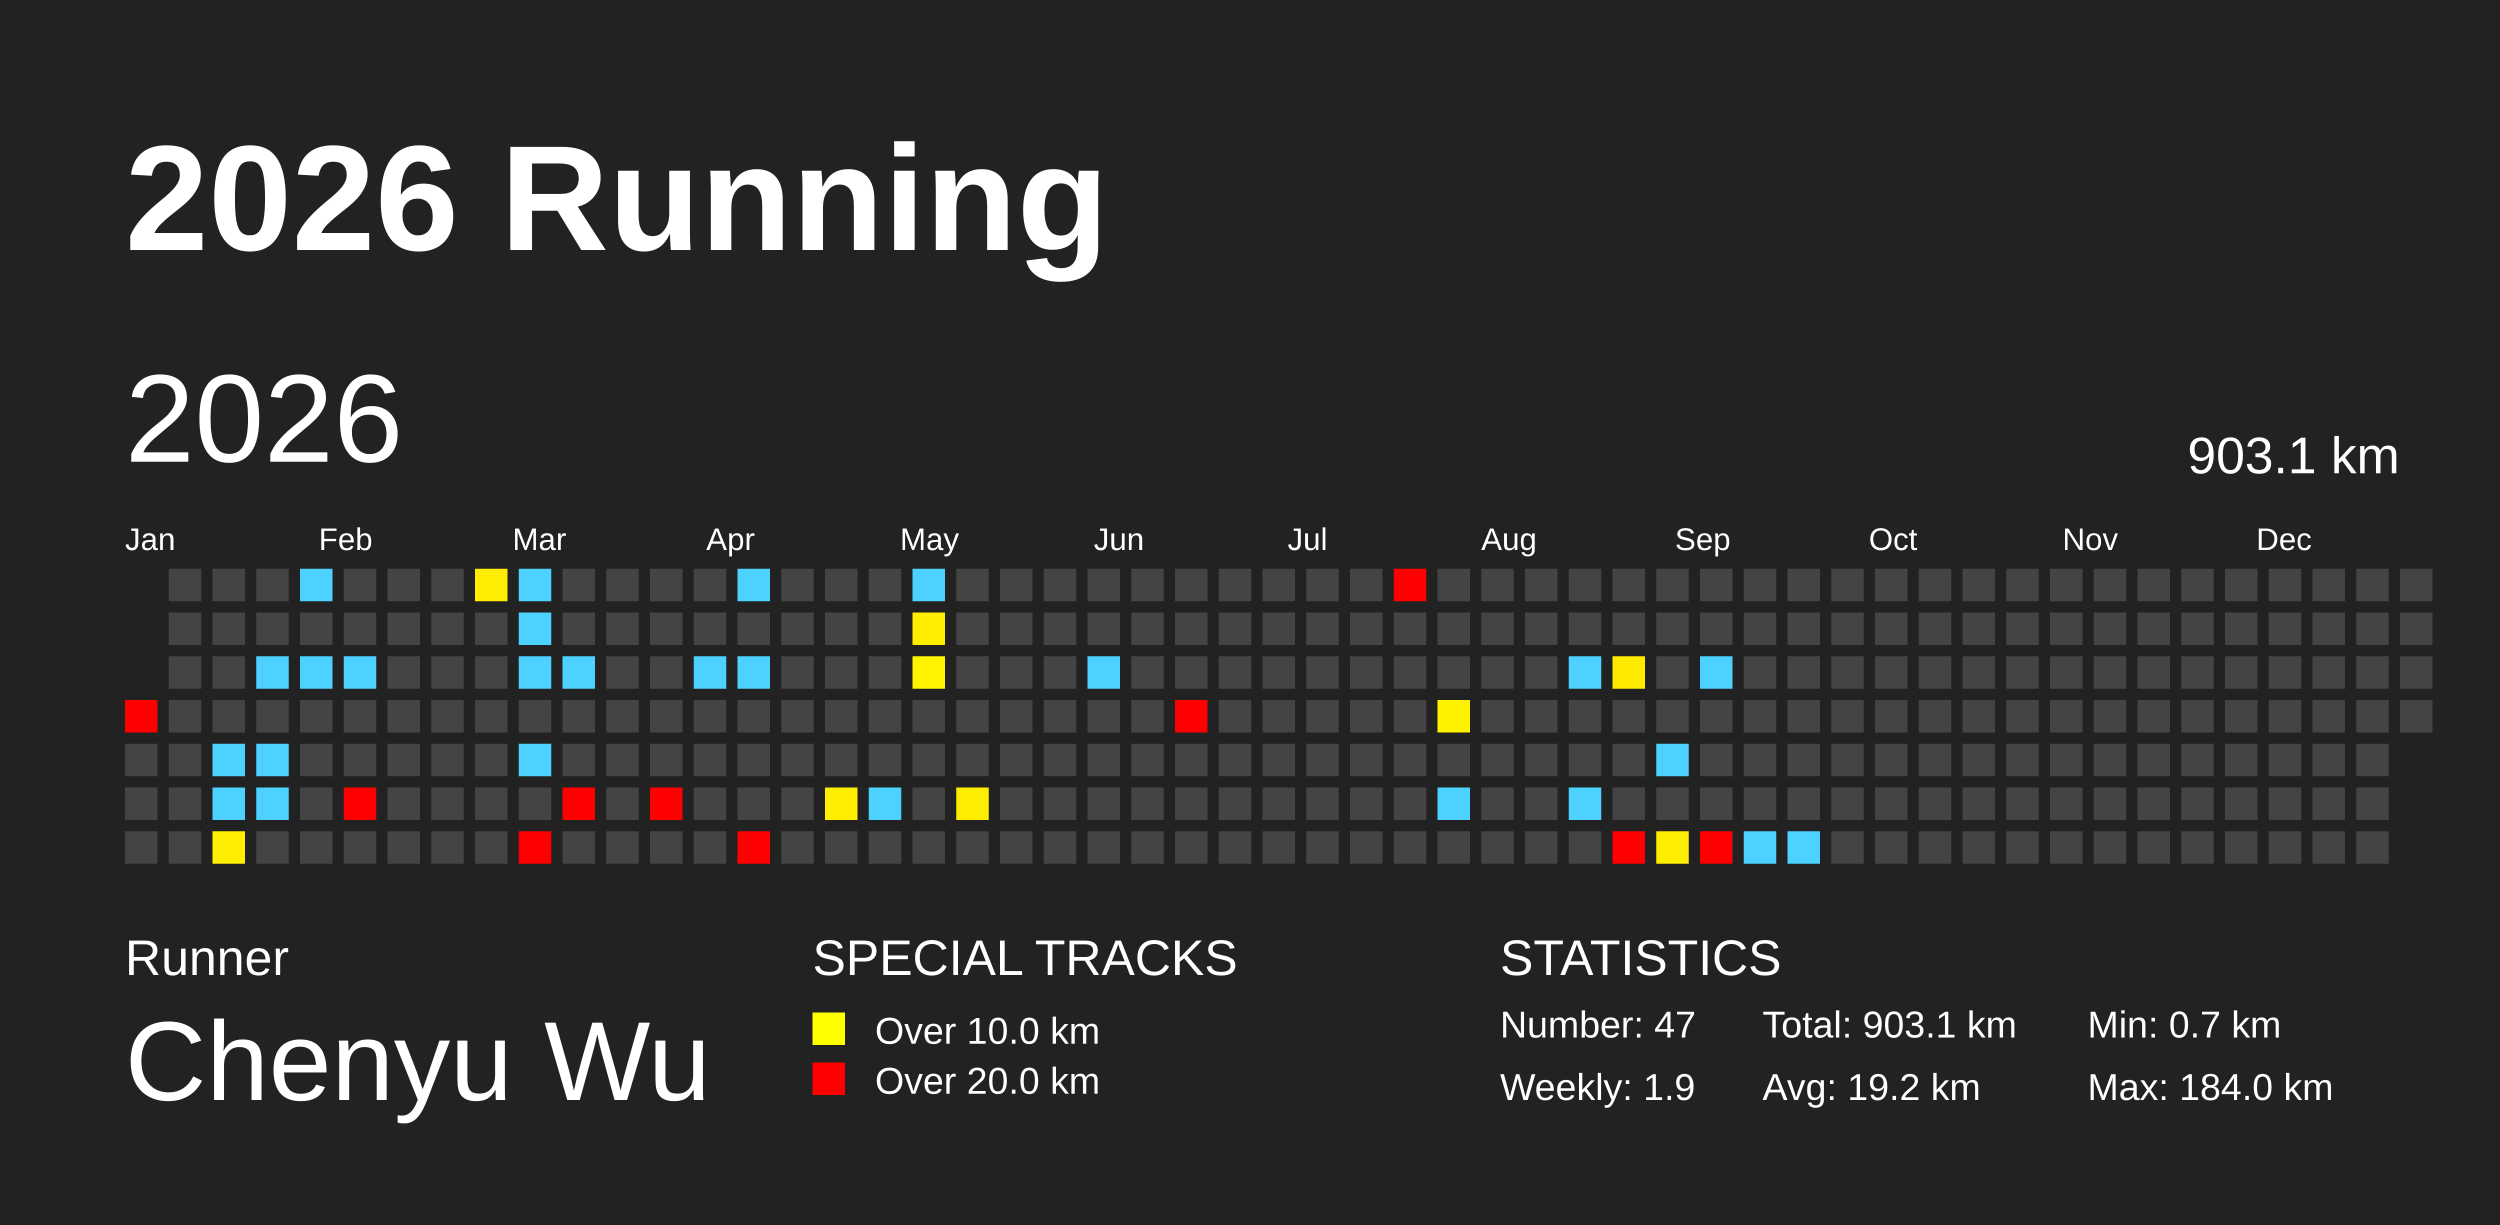
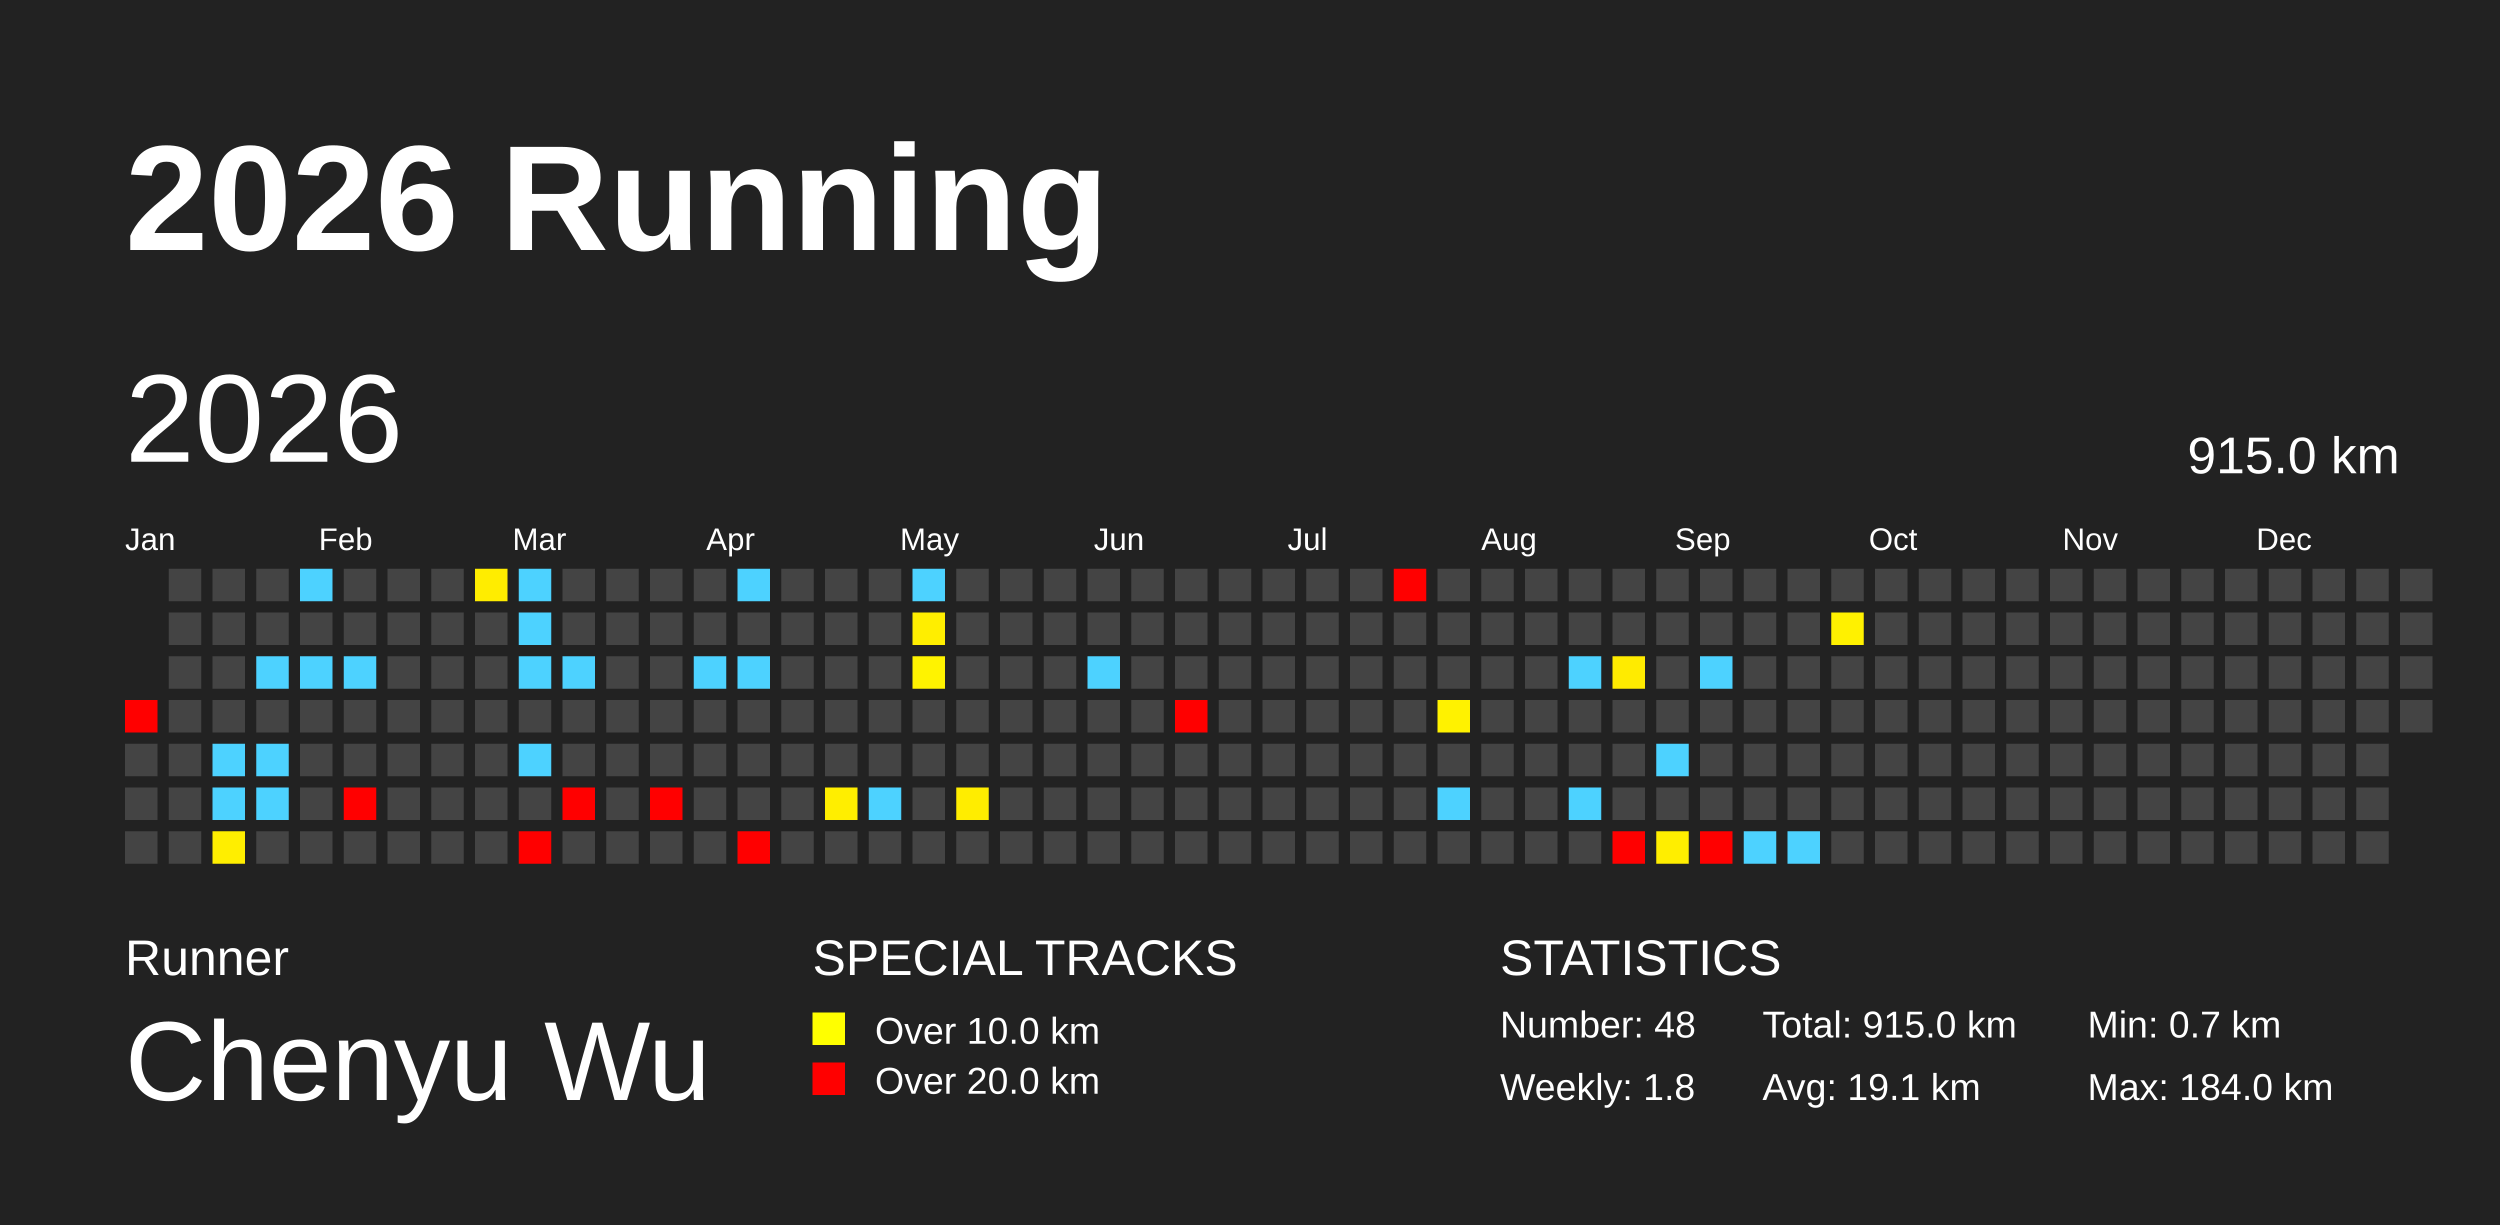
<svg xmlns="http://www.w3.org/2000/svg" baseProfile="full" height="98mm" version="1.1" viewBox="0,0,200,98" width="200mm">
  <defs />
  <rect fill="#222222" height="98" width="200" x="0" y="0" />
  <text fill="#FFFFFF" style="font-size:12px; font-family:Arial; font-weight:bold;" x="10" y="20">2026 Running</text>
  <text fill="#FFFFFF" style="font-size:4px; font-family:Arial" x="10" y="78">Runner</text>
  <text fill="#FFFFFF" style="font-size:9px; font-family:Arial" x="10" y="88">Chenyu Wu</text>
  <text fill="#FFFFFF" style="font-size:4px; font-family:Arial" x="65" y="78">SPECIAL TRACKS</text>
  <rect fill="yellow" height="2.6" width="2.6" x="65" y="81" />
  <text fill="#FFFFFF" style="font-size:3px; font-family:Arial" x="70" y="83.5">Over 10.0 km</text>
  <rect fill="red" height="2.6" width="2.6" x="65" y="85" />
  <text fill="#FFFFFF" style="font-size:3px; font-family:Arial" x="70" y="87.5">Over 20.0 km</text>
  <text fill="#FFFFFF" style="font-size:4px; font-family:Arial" x="120" y="78">STATISTICS</text>
-   <text fill="#FFFFFF" style="font-size:3px; font-family:Arial" x="120" y="83">Number: 47</text>
-   <text fill="#FFFFFF" style="font-size:3px; font-family:Arial" x="120" y="88">Weekly: 1.9</text>
-   <text fill="#FFFFFF" style="font-size:3px; font-family:Arial" x="141" y="83">Total: 903.1 km</text>
-   <text fill="#FFFFFF" style="font-size:3px; font-family:Arial" x="141" y="88">Avg: 19.2 km</text>
+   <text fill="#FFFFFF" style="font-size:3px; font-family:Arial" x="120" y="83">Number: 48</text>
+   <text fill="#FFFFFF" style="font-size:3px; font-family:Arial" x="120" y="88">Weekly: 1.8</text>
+   <text fill="#FFFFFF" style="font-size:3px; font-family:Arial" x="141" y="83">Total: 915.0 km</text>
+   <text fill="#FFFFFF" style="font-size:3px; font-family:Arial" x="141" y="88">Avg: 19.1 km</text>
  <text fill="#FFFFFF" style="font-size:3px; font-family:Arial" x="167" y="83">Min: 0.7 km</text>
  <text fill="#FFFFFF" style="font-size:3px; font-family:Arial" x="167" y="88">Max: 184.0 km</text>
  <text dominant-baseline="hanging" fill="#FFFFFF" style="font-size:10.0px; font-family:Arial;" x="10" y="30">2026</text>
-   <text dominant-baseline="hanging" fill="#FFFFFF" style="font-size:4.125px; font-family:Arial;" x="175" y="35">903.1 km</text>
+   <text dominant-baseline="hanging" fill="#FFFFFF" style="font-size:4.125px; font-family:Arial;" x="175" y="35">915.0 km</text>
  <text fill="#FFFFFF" style="font-size:2.5px; font-family:Arial" x="10.0" y="44">Jan</text>
  <text fill="#FFFFFF" style="font-size:2.5px; font-family:Arial" x="25.5" y="44">Feb</text>
  <text fill="#FFFFFF" style="font-size:2.5px; font-family:Arial" x="41.0" y="44">Mar</text>
  <text fill="#FFFFFF" style="font-size:2.5px; font-family:Arial" x="56.5" y="44">Apr</text>
  <text fill="#FFFFFF" style="font-size:2.5px; font-family:Arial" x="72.0" y="44">May</text>
  <text fill="#FFFFFF" style="font-size:2.5px; font-family:Arial" x="87.5" y="44">Jun</text>
  <text fill="#FFFFFF" style="font-size:2.5px; font-family:Arial" x="103.0" y="44">Jul</text>
  <text fill="#FFFFFF" style="font-size:2.5px; font-family:Arial" x="118.5" y="44">Aug</text>
  <text fill="#FFFFFF" style="font-size:2.5px; font-family:Arial" x="134.0" y="44">Sep</text>
  <text fill="#FFFFFF" style="font-size:2.5px; font-family:Arial" x="149.5" y="44">Oct</text>
  <text fill="#FFFFFF" style="font-size:2.5px; font-family:Arial" x="165.0" y="44">Nov</text>
  <text fill="#FFFFFF" style="font-size:2.5px; font-family:Arial" x="180.5" y="44">Dec</text>
  <rect fill="red" height="2.6" width="2.6" x="10.0" y="56.0" />
  <rect fill="#444444" height="2.6" width="2.6" x="10.0" y="59.5" />
  <rect fill="#444444" height="2.6" width="2.6" x="10.0" y="63.0" />
  <rect fill="#444444" height="2.6" width="2.6" x="10.0" y="66.5" />
  <rect fill="#444444" height="2.6" width="2.6" x="13.5" y="45.5" />
  <rect fill="#444444" height="2.6" width="2.6" x="13.5" y="49.0" />
  <rect fill="#444444" height="2.6" width="2.6" x="13.5" y="52.5" />
  <rect fill="#444444" height="2.6" width="2.6" x="13.5" y="56.0" />
  <rect fill="#444444" height="2.6" width="2.6" x="13.5" y="59.5" />
  <rect fill="#444444" height="2.6" width="2.6" x="13.5" y="63.0" />
  <rect fill="#444444" height="2.6" width="2.6" x="13.5" y="66.5" />
  <rect fill="#444444" height="2.6" width="2.6" x="17.0" y="45.5" />
  <rect fill="#444444" height="2.6" width="2.6" x="17.0" y="49.0" />
  <rect fill="#444444" height="2.6" width="2.6" x="17.0" y="52.5" />
  <rect fill="#444444" height="2.6" width="2.6" x="17.0" y="56.0" />
  <rect fill="#4dd2ff" height="2.6" width="2.6" x="17.0" y="59.5" />
  <rect fill="#4dd2ff" height="2.6" width="2.6" x="17.0" y="63.0" />
  <rect fill="#ffee00" height="2.6" width="2.6" x="17.0" y="66.5" />
  <rect fill="#444444" height="2.6" width="2.6" x="20.5" y="45.5" />
  <rect fill="#444444" height="2.6" width="2.6" x="20.5" y="49.0" />
  <rect fill="#4dd2ff" height="2.6" width="2.6" x="20.5" y="52.5" />
  <rect fill="#444444" height="2.6" width="2.6" x="20.5" y="56.0" />
  <rect fill="#4dd2ff" height="2.6" width="2.6" x="20.5" y="59.5" />
  <rect fill="#4dd2ff" height="2.6" width="2.6" x="20.5" y="63.0" />
  <rect fill="#444444" height="2.6" width="2.6" x="20.5" y="66.5" />
  <rect fill="#4dd2ff" height="2.6" width="2.6" x="24.0" y="45.5" />
  <rect fill="#444444" height="2.6" width="2.6" x="24.0" y="49.0" />
  <rect fill="#4dd2ff" height="2.6" width="2.6" x="24.0" y="52.5" />
  <rect fill="#444444" height="2.6" width="2.6" x="24.0" y="56.0" />
  <rect fill="#444444" height="2.6" width="2.6" x="24.0" y="59.5" />
  <rect fill="#444444" height="2.6" width="2.6" x="24.0" y="63.0" />
  <rect fill="#444444" height="2.6" width="2.6" x="24.0" y="66.5" />
  <rect fill="#444444" height="2.6" width="2.6" x="27.5" y="45.5" />
  <rect fill="#444444" height="2.6" width="2.6" x="27.5" y="49.0" />
  <rect fill="#4dd2ff" height="2.6" width="2.6" x="27.5" y="52.5" />
  <rect fill="#444444" height="2.6" width="2.6" x="27.5" y="56.0" />
  <rect fill="#444444" height="2.6" width="2.6" x="27.5" y="59.5" />
  <rect fill="red" height="2.6" width="2.6" x="27.5" y="63.0" />
  <rect fill="#444444" height="2.6" width="2.6" x="27.5" y="66.5" />
  <rect fill="#444444" height="2.6" width="2.6" x="31.0" y="45.5" />
  <rect fill="#444444" height="2.6" width="2.6" x="31.0" y="49.0" />
  <rect fill="#444444" height="2.6" width="2.6" x="31.0" y="52.5" />
  <rect fill="#444444" height="2.6" width="2.6" x="31.0" y="56.0" />
  <rect fill="#444444" height="2.6" width="2.6" x="31.0" y="59.5" />
  <rect fill="#444444" height="2.6" width="2.6" x="31.0" y="63.0" />
  <rect fill="#444444" height="2.6" width="2.6" x="31.0" y="66.5" />
  <rect fill="#444444" height="2.6" width="2.6" x="34.5" y="45.5" />
  <rect fill="#444444" height="2.6" width="2.6" x="34.5" y="49.0" />
  <rect fill="#444444" height="2.6" width="2.6" x="34.5" y="52.5" />
  <rect fill="#444444" height="2.6" width="2.6" x="34.5" y="56.0" />
  <rect fill="#444444" height="2.6" width="2.6" x="34.5" y="59.5" />
  <rect fill="#444444" height="2.6" width="2.6" x="34.5" y="63.0" />
  <rect fill="#444444" height="2.6" width="2.6" x="34.5" y="66.5" />
  <rect fill="#ffed00" height="2.6" width="2.6" x="38.0" y="45.5" />
  <rect fill="#444444" height="2.6" width="2.6" x="38.0" y="49.0" />
  <rect fill="#444444" height="2.6" width="2.6" x="38.0" y="52.5" />
  <rect fill="#444444" height="2.6" width="2.6" x="38.0" y="56.0" />
  <rect fill="#444444" height="2.6" width="2.6" x="38.0" y="59.5" />
  <rect fill="#444444" height="2.6" width="2.6" x="38.0" y="63.0" />
  <rect fill="#444444" height="2.6" width="2.6" x="38.0" y="66.5" />
  <rect fill="#4dd2ff" height="2.6" width="2.6" x="41.5" y="45.5" />
  <rect fill="#4dd2ff" height="2.6" width="2.6" x="41.5" y="49.0" />
  <rect fill="#4dd2ff" height="2.6" width="2.6" x="41.5" y="52.5" />
  <rect fill="#444444" height="2.6" width="2.6" x="41.5" y="56.0" />
  <rect fill="#4dd2ff" height="2.6" width="2.6" x="41.5" y="59.5" />
  <rect fill="#444444" height="2.6" width="2.6" x="41.5" y="63.0" />
  <rect fill="red" height="2.6" width="2.6" x="41.5" y="66.5" />
  <rect fill="#444444" height="2.6" width="2.6" x="45.0" y="45.5" />
  <rect fill="#444444" height="2.6" width="2.6" x="45.0" y="49.0" />
  <rect fill="#4dd2ff" height="2.6" width="2.6" x="45.0" y="52.5" />
  <rect fill="#444444" height="2.6" width="2.6" x="45.0" y="56.0" />
  <rect fill="#444444" height="2.6" width="2.6" x="45.0" y="59.5" />
  <rect fill="red" height="2.6" width="2.6" x="45.0" y="63.0" />
  <rect fill="#444444" height="2.6" width="2.6" x="45.0" y="66.5" />
  <rect fill="#444444" height="2.6" width="2.6" x="48.5" y="45.5" />
  <rect fill="#444444" height="2.6" width="2.6" x="48.5" y="49.0" />
  <rect fill="#444444" height="2.6" width="2.6" x="48.5" y="52.5" />
  <rect fill="#444444" height="2.6" width="2.6" x="48.5" y="56.0" />
  <rect fill="#444444" height="2.6" width="2.6" x="48.5" y="59.5" />
  <rect fill="#444444" height="2.6" width="2.6" x="48.5" y="63.0" />
  <rect fill="#444444" height="2.6" width="2.6" x="48.5" y="66.5" />
  <rect fill="#444444" height="2.6" width="2.6" x="52.0" y="45.5" />
  <rect fill="#444444" height="2.6" width="2.6" x="52.0" y="49.0" />
  <rect fill="#444444" height="2.6" width="2.6" x="52.0" y="52.5" />
  <rect fill="#444444" height="2.6" width="2.6" x="52.0" y="56.0" />
  <rect fill="#444444" height="2.6" width="2.6" x="52.0" y="59.5" />
  <rect fill="red" height="2.6" width="2.6" x="52.0" y="63.0" />
  <rect fill="#444444" height="2.6" width="2.6" x="52.0" y="66.5" />
  <rect fill="#444444" height="2.6" width="2.6" x="55.5" y="45.5" />
  <rect fill="#444444" height="2.6" width="2.6" x="55.5" y="49.0" />
  <rect fill="#4dd2ff" height="2.6" width="2.6" x="55.5" y="52.5" />
  <rect fill="#444444" height="2.6" width="2.6" x="55.5" y="56.0" />
  <rect fill="#444444" height="2.6" width="2.6" x="55.5" y="59.5" />
  <rect fill="#444444" height="2.6" width="2.6" x="55.5" y="63.0" />
  <rect fill="#444444" height="2.6" width="2.6" x="55.5" y="66.5" />
  <rect fill="#4dd2ff" height="2.6" width="2.6" x="59.0" y="45.5" />
  <rect fill="#444444" height="2.6" width="2.6" x="59.0" y="49.0" />
  <rect fill="#4dd2ff" height="2.6" width="2.6" x="59.0" y="52.5" />
  <rect fill="#444444" height="2.6" width="2.6" x="59.0" y="56.0" />
  <rect fill="#444444" height="2.6" width="2.6" x="59.0" y="59.5" />
  <rect fill="#444444" height="2.6" width="2.6" x="59.0" y="63.0" />
  <rect fill="red" height="2.6" width="2.6" x="59.0" y="66.5" />
  <rect fill="#444444" height="2.6" width="2.6" x="62.5" y="45.5" />
  <rect fill="#444444" height="2.6" width="2.6" x="62.5" y="49.0" />
  <rect fill="#444444" height="2.6" width="2.6" x="62.5" y="52.5" />
  <rect fill="#444444" height="2.6" width="2.6" x="62.5" y="56.0" />
  <rect fill="#444444" height="2.6" width="2.6" x="62.5" y="59.5" />
  <rect fill="#444444" height="2.6" width="2.6" x="62.5" y="63.0" />
  <rect fill="#444444" height="2.6" width="2.6" x="62.5" y="66.5" />
  <rect fill="#444444" height="2.6" width="2.6" x="66.0" y="45.5" />
  <rect fill="#444444" height="2.6" width="2.6" x="66.0" y="49.0" />
  <rect fill="#444444" height="2.6" width="2.6" x="66.0" y="52.5" />
  <rect fill="#444444" height="2.6" width="2.6" x="66.0" y="56.0" />
  <rect fill="#444444" height="2.6" width="2.6" x="66.0" y="59.5" />
  <rect fill="#ffee00" height="2.6" width="2.6" x="66.0" y="63.0" />
  <rect fill="#444444" height="2.6" width="2.6" x="66.0" y="66.5" />
  <rect fill="#444444" height="2.6" width="2.6" x="69.5" y="45.5" />
  <rect fill="#444444" height="2.6" width="2.6" x="69.5" y="49.0" />
  <rect fill="#444444" height="2.6" width="2.6" x="69.5" y="52.5" />
  <rect fill="#444444" height="2.6" width="2.6" x="69.5" y="56.0" />
  <rect fill="#444444" height="2.6" width="2.6" x="69.5" y="59.5" />
  <rect fill="#4dd2ff" height="2.6" width="2.6" x="69.5" y="63.0" />
  <rect fill="#444444" height="2.6" width="2.6" x="69.5" y="66.5" />
  <rect fill="#4dd2ff" height="2.6" width="2.6" x="73.0" y="45.5" />
  <rect fill="#ffee00" height="2.6" width="2.6" x="73.0" y="49.0" />
  <rect fill="#fff300" height="2.6" width="2.6" x="73.0" y="52.5" />
  <rect fill="#444444" height="2.6" width="2.6" x="73.0" y="56.0" />
  <rect fill="#444444" height="2.6" width="2.6" x="73.0" y="59.5" />
  <rect fill="#444444" height="2.6" width="2.6" x="73.0" y="63.0" />
  <rect fill="#444444" height="2.6" width="2.6" x="73.0" y="66.5" />
  <rect fill="#444444" height="2.6" width="2.6" x="76.5" y="45.5" />
  <rect fill="#444444" height="2.6" width="2.6" x="76.5" y="49.0" />
  <rect fill="#444444" height="2.6" width="2.6" x="76.5" y="52.5" />
  <rect fill="#444444" height="2.6" width="2.6" x="76.5" y="56.0" />
  <rect fill="#444444" height="2.6" width="2.6" x="76.5" y="59.5" />
  <rect fill="#ffed00" height="2.6" width="2.6" x="76.5" y="63.0" />
  <rect fill="#444444" height="2.6" width="2.6" x="76.5" y="66.5" />
  <rect fill="#444444" height="2.6" width="2.6" x="80.0" y="45.5" />
  <rect fill="#444444" height="2.6" width="2.6" x="80.0" y="49.0" />
  <rect fill="#444444" height="2.6" width="2.6" x="80.0" y="52.5" />
  <rect fill="#444444" height="2.6" width="2.6" x="80.0" y="56.0" />
  <rect fill="#444444" height="2.6" width="2.6" x="80.0" y="59.5" />
  <rect fill="#444444" height="2.6" width="2.6" x="80.0" y="63.0" />
  <rect fill="#444444" height="2.6" width="2.6" x="80.0" y="66.5" />
  <rect fill="#444444" height="2.6" width="2.6" x="83.5" y="45.5" />
  <rect fill="#444444" height="2.6" width="2.6" x="83.5" y="49.0" />
  <rect fill="#444444" height="2.6" width="2.6" x="83.5" y="52.5" />
  <rect fill="#444444" height="2.6" width="2.6" x="83.5" y="56.0" />
  <rect fill="#444444" height="2.6" width="2.6" x="83.5" y="59.5" />
  <rect fill="#444444" height="2.6" width="2.6" x="83.5" y="63.0" />
  <rect fill="#444444" height="2.6" width="2.6" x="83.5" y="66.5" />
  <rect fill="#444444" height="2.6" width="2.6" x="87.0" y="45.5" />
  <rect fill="#444444" height="2.6" width="2.6" x="87.0" y="49.0" />
  <rect fill="#4dd2ff" height="2.6" width="2.6" x="87.0" y="52.5" />
  <rect fill="#444444" height="2.6" width="2.6" x="87.0" y="56.0" />
  <rect fill="#444444" height="2.6" width="2.6" x="87.0" y="59.5" />
  <rect fill="#444444" height="2.6" width="2.6" x="87.0" y="63.0" />
  <rect fill="#444444" height="2.6" width="2.6" x="87.0" y="66.5" />
  <rect fill="#444444" height="2.6" width="2.6" x="90.5" y="45.5" />
  <rect fill="#444444" height="2.6" width="2.6" x="90.5" y="49.0" />
  <rect fill="#444444" height="2.6" width="2.6" x="90.5" y="52.5" />
  <rect fill="#444444" height="2.6" width="2.6" x="90.5" y="56.0" />
  <rect fill="#444444" height="2.6" width="2.6" x="90.5" y="59.5" />
  <rect fill="#444444" height="2.6" width="2.6" x="90.5" y="63.0" />
  <rect fill="#444444" height="2.6" width="2.6" x="90.5" y="66.5" />
  <rect fill="#444444" height="2.6" width="2.6" x="94.0" y="45.5" />
  <rect fill="#444444" height="2.6" width="2.6" x="94.0" y="49.0" />
  <rect fill="#444444" height="2.6" width="2.6" x="94.0" y="52.5" />
  <rect fill="red" height="2.6" width="2.6" x="94.0" y="56.0" />
  <rect fill="#444444" height="2.6" width="2.6" x="94.0" y="59.5" />
  <rect fill="#444444" height="2.6" width="2.6" x="94.0" y="63.0" />
  <rect fill="#444444" height="2.6" width="2.6" x="94.0" y="66.5" />
  <rect fill="#444444" height="2.6" width="2.6" x="97.5" y="45.5" />
  <rect fill="#444444" height="2.6" width="2.6" x="97.5" y="49.0" />
  <rect fill="#444444" height="2.6" width="2.6" x="97.5" y="52.5" />
  <rect fill="#444444" height="2.6" width="2.6" x="97.5" y="56.0" />
  <rect fill="#444444" height="2.6" width="2.6" x="97.5" y="59.5" />
  <rect fill="#444444" height="2.6" width="2.6" x="97.5" y="63.0" />
  <rect fill="#444444" height="2.6" width="2.6" x="97.5" y="66.5" />
  <rect fill="#444444" height="2.6" width="2.6" x="101.0" y="45.5" />
  <rect fill="#444444" height="2.6" width="2.6" x="101.0" y="49.0" />
  <rect fill="#444444" height="2.6" width="2.6" x="101.0" y="52.5" />
  <rect fill="#444444" height="2.6" width="2.6" x="101.0" y="56.0" />
  <rect fill="#444444" height="2.6" width="2.6" x="101.0" y="59.5" />
  <rect fill="#444444" height="2.6" width="2.6" x="101.0" y="63.0" />
  <rect fill="#444444" height="2.6" width="2.6" x="101.0" y="66.5" />
  <rect fill="#444444" height="2.6" width="2.6" x="104.5" y="45.5" />
  <rect fill="#444444" height="2.6" width="2.6" x="104.5" y="49.0" />
  <rect fill="#444444" height="2.6" width="2.6" x="104.5" y="52.5" />
  <rect fill="#444444" height="2.6" width="2.6" x="104.5" y="56.0" />
  <rect fill="#444444" height="2.6" width="2.6" x="104.5" y="59.5" />
  <rect fill="#444444" height="2.6" width="2.6" x="104.5" y="63.0" />
  <rect fill="#444444" height="2.6" width="2.6" x="104.5" y="66.5" />
  <rect fill="#444444" height="2.6" width="2.6" x="108.0" y="45.5" />
  <rect fill="#444444" height="2.6" width="2.6" x="108.0" y="49.0" />
  <rect fill="#444444" height="2.6" width="2.6" x="108.0" y="52.5" />
  <rect fill="#444444" height="2.6" width="2.6" x="108.0" y="56.0" />
  <rect fill="#444444" height="2.6" width="2.6" x="108.0" y="59.5" />
  <rect fill="#444444" height="2.6" width="2.6" x="108.0" y="63.0" />
  <rect fill="#444444" height="2.6" width="2.6" x="108.0" y="66.5" />
  <rect fill="red" height="2.6" width="2.6" x="111.5" y="45.5" />
  <rect fill="#444444" height="2.6" width="2.6" x="111.5" y="49.0" />
  <rect fill="#444444" height="2.6" width="2.6" x="111.5" y="52.5" />
  <rect fill="#444444" height="2.6" width="2.6" x="111.5" y="56.0" />
  <rect fill="#444444" height="2.6" width="2.6" x="111.5" y="59.5" />
  <rect fill="#444444" height="2.6" width="2.6" x="111.5" y="63.0" />
  <rect fill="#444444" height="2.6" width="2.6" x="111.5" y="66.5" />
  <rect fill="#444444" height="2.6" width="2.6" x="115.0" y="45.5" />
  <rect fill="#444444" height="2.6" width="2.6" x="115.0" y="49.0" />
  <rect fill="#444444" height="2.6" width="2.6" x="115.0" y="52.5" />
  <rect fill="#fff200" height="2.6" width="2.6" x="115.0" y="56.0" />
  <rect fill="#444444" height="2.6" width="2.6" x="115.0" y="59.5" />
  <rect fill="#4dd2ff" height="2.6" width="2.6" x="115.0" y="63.0" />
  <rect fill="#444444" height="2.6" width="2.6" x="115.0" y="66.5" />
  <rect fill="#444444" height="2.6" width="2.6" x="118.5" y="45.5" />
  <rect fill="#444444" height="2.6" width="2.6" x="118.5" y="49.0" />
  <rect fill="#444444" height="2.6" width="2.6" x="118.5" y="52.5" />
  <rect fill="#444444" height="2.6" width="2.6" x="118.5" y="56.0" />
  <rect fill="#444444" height="2.6" width="2.6" x="118.5" y="59.5" />
  <rect fill="#444444" height="2.6" width="2.6" x="118.5" y="63.0" />
  <rect fill="#444444" height="2.6" width="2.6" x="118.5" y="66.5" />
  <rect fill="#444444" height="2.6" width="2.6" x="122.0" y="45.5" />
  <rect fill="#444444" height="2.6" width="2.6" x="122.0" y="49.0" />
  <rect fill="#444444" height="2.6" width="2.6" x="122.0" y="52.5" />
  <rect fill="#444444" height="2.6" width="2.6" x="122.0" y="56.0" />
  <rect fill="#444444" height="2.6" width="2.6" x="122.0" y="59.5" />
  <rect fill="#444444" height="2.6" width="2.6" x="122.0" y="63.0" />
  <rect fill="#444444" height="2.6" width="2.6" x="122.0" y="66.5" />
  <rect fill="#444444" height="2.6" width="2.6" x="125.5" y="45.5" />
  <rect fill="#444444" height="2.6" width="2.6" x="125.5" y="49.0" />
  <rect fill="#4dd2ff" height="2.6" width="2.6" x="125.5" y="52.5" />
  <rect fill="#444444" height="2.6" width="2.6" x="125.5" y="56.0" />
  <rect fill="#444444" height="2.6" width="2.6" x="125.5" y="59.5" />
  <rect fill="#4dd2ff" height="2.6" width="2.6" x="125.5" y="63.0" />
  <rect fill="#444444" height="2.6" width="2.6" x="125.5" y="66.5" />
  <rect fill="#444444" height="2.6" width="2.6" x="129.0" y="45.5" />
  <rect fill="#444444" height="2.6" width="2.6" x="129.0" y="49.0" />
  <rect fill="#ffeb00" height="2.6" width="2.6" x="129.0" y="52.5" />
  <rect fill="#444444" height="2.6" width="2.6" x="129.0" y="56.0" />
  <rect fill="#444444" height="2.6" width="2.6" x="129.0" y="59.5" />
  <rect fill="#444444" height="2.6" width="2.6" x="129.0" y="63.0" />
  <rect fill="red" height="2.6" width="2.6" x="129.0" y="66.5" />
  <rect fill="#444444" height="2.6" width="2.6" x="132.5" y="45.5" />
  <rect fill="#444444" height="2.6" width="2.6" x="132.5" y="49.0" />
  <rect fill="#444444" height="2.6" width="2.6" x="132.5" y="52.5" />
  <rect fill="#444444" height="2.6" width="2.6" x="132.5" y="56.0" />
  <rect fill="#4dd2ff" height="2.6" width="2.6" x="132.5" y="59.5" />
  <rect fill="#444444" height="2.6" width="2.6" x="132.5" y="63.0" />
  <rect fill="#ffee00" height="2.6" width="2.6" x="132.5" y="66.5" />
  <rect fill="#444444" height="2.6" width="2.6" x="136.0" y="45.5" />
  <rect fill="#444444" height="2.6" width="2.6" x="136.0" y="49.0" />
  <rect fill="#4dd2ff" height="2.6" width="2.6" x="136.0" y="52.5" />
  <rect fill="#444444" height="2.6" width="2.6" x="136.0" y="56.0" />
  <rect fill="#444444" height="2.6" width="2.6" x="136.0" y="59.5" />
  <rect fill="#444444" height="2.6" width="2.6" x="136.0" y="63.0" />
  <rect fill="red" height="2.6" width="2.6" x="136.0" y="66.5" />
  <rect fill="#444444" height="2.6" width="2.6" x="139.5" y="45.5" />
  <rect fill="#444444" height="2.6" width="2.6" x="139.5" y="49.0" />
  <rect fill="#444444" height="2.6" width="2.6" x="139.5" y="52.5" />
  <rect fill="#444444" height="2.6" width="2.6" x="139.5" y="56.0" />
  <rect fill="#444444" height="2.6" width="2.6" x="139.5" y="59.5" />
  <rect fill="#444444" height="2.6" width="2.6" x="139.5" y="63.0" />
  <rect fill="#4dd2ff" height="2.6" width="2.6" x="139.5" y="66.5" />
  <rect fill="#444444" height="2.6" width="2.6" x="143.0" y="45.5" />
  <rect fill="#444444" height="2.6" width="2.6" x="143.0" y="49.0" />
  <rect fill="#444444" height="2.6" width="2.6" x="143.0" y="52.5" />
  <rect fill="#444444" height="2.6" width="2.6" x="143.0" y="56.0" />
  <rect fill="#444444" height="2.6" width="2.6" x="143.0" y="59.5" />
  <rect fill="#444444" height="2.6" width="2.6" x="143.0" y="63.0" />
  <rect fill="#4dd2ff" height="2.6" width="2.6" x="143.0" y="66.5" />
  <rect fill="#444444" height="2.6" width="2.6" x="146.5" y="45.5" />
-   <rect fill="#444444" height="2.6" width="2.6" x="146.5" y="49.0" />
+   <rect fill="#fff100" height="2.6" width="2.6" x="146.5" y="49.0" />
  <rect fill="#444444" height="2.6" width="2.6" x="146.5" y="52.5" />
  <rect fill="#444444" height="2.6" width="2.6" x="146.5" y="56.0" />
  <rect fill="#444444" height="2.6" width="2.6" x="146.5" y="59.5" />
  <rect fill="#444444" height="2.6" width="2.6" x="146.5" y="63.0" />
  <rect fill="#444444" height="2.6" width="2.6" x="146.5" y="66.5" />
  <rect fill="#444444" height="2.6" width="2.6" x="150.0" y="45.5" />
  <rect fill="#444444" height="2.6" width="2.6" x="150.0" y="49.0" />
  <rect fill="#444444" height="2.6" width="2.6" x="150.0" y="52.5" />
  <rect fill="#444444" height="2.6" width="2.6" x="150.0" y="56.0" />
  <rect fill="#444444" height="2.6" width="2.6" x="150.0" y="59.5" />
  <rect fill="#444444" height="2.6" width="2.6" x="150.0" y="63.0" />
  <rect fill="#444444" height="2.6" width="2.6" x="150.0" y="66.5" />
  <rect fill="#444444" height="2.6" width="2.6" x="153.5" y="45.5" />
  <rect fill="#444444" height="2.6" width="2.6" x="153.5" y="49.0" />
  <rect fill="#444444" height="2.6" width="2.6" x="153.5" y="52.5" />
  <rect fill="#444444" height="2.6" width="2.6" x="153.5" y="56.0" />
  <rect fill="#444444" height="2.6" width="2.6" x="153.5" y="59.5" />
  <rect fill="#444444" height="2.6" width="2.6" x="153.5" y="63.0" />
  <rect fill="#444444" height="2.6" width="2.6" x="153.5" y="66.5" />
  <rect fill="#444444" height="2.6" width="2.6" x="157.0" y="45.5" />
  <rect fill="#444444" height="2.6" width="2.6" x="157.0" y="49.0" />
  <rect fill="#444444" height="2.6" width="2.6" x="157.0" y="52.5" />
  <rect fill="#444444" height="2.6" width="2.6" x="157.0" y="56.0" />
  <rect fill="#444444" height="2.6" width="2.6" x="157.0" y="59.5" />
  <rect fill="#444444" height="2.6" width="2.6" x="157.0" y="63.0" />
  <rect fill="#444444" height="2.6" width="2.6" x="157.0" y="66.5" />
  <rect fill="#444444" height="2.6" width="2.6" x="160.5" y="45.5" />
  <rect fill="#444444" height="2.6" width="2.6" x="160.5" y="49.0" />
  <rect fill="#444444" height="2.6" width="2.6" x="160.5" y="52.5" />
  <rect fill="#444444" height="2.6" width="2.6" x="160.5" y="56.0" />
  <rect fill="#444444" height="2.6" width="2.6" x="160.5" y="59.5" />
  <rect fill="#444444" height="2.6" width="2.6" x="160.5" y="63.0" />
  <rect fill="#444444" height="2.6" width="2.6" x="160.5" y="66.5" />
  <rect fill="#444444" height="2.6" width="2.6" x="164.0" y="45.5" />
  <rect fill="#444444" height="2.6" width="2.6" x="164.0" y="49.0" />
  <rect fill="#444444" height="2.6" width="2.6" x="164.0" y="52.5" />
  <rect fill="#444444" height="2.6" width="2.6" x="164.0" y="56.0" />
  <rect fill="#444444" height="2.6" width="2.6" x="164.0" y="59.5" />
  <rect fill="#444444" height="2.6" width="2.6" x="164.0" y="63.0" />
  <rect fill="#444444" height="2.6" width="2.6" x="164.0" y="66.5" />
  <rect fill="#444444" height="2.6" width="2.6" x="167.5" y="45.5" />
  <rect fill="#444444" height="2.6" width="2.6" x="167.5" y="49.0" />
  <rect fill="#444444" height="2.6" width="2.6" x="167.5" y="52.5" />
  <rect fill="#444444" height="2.6" width="2.6" x="167.5" y="56.0" />
  <rect fill="#444444" height="2.6" width="2.6" x="167.5" y="59.5" />
  <rect fill="#444444" height="2.6" width="2.6" x="167.5" y="63.0" />
  <rect fill="#444444" height="2.6" width="2.6" x="167.5" y="66.5" />
  <rect fill="#444444" height="2.6" width="2.6" x="171.0" y="45.5" />
  <rect fill="#444444" height="2.6" width="2.6" x="171.0" y="49.0" />
  <rect fill="#444444" height="2.6" width="2.6" x="171.0" y="52.5" />
  <rect fill="#444444" height="2.6" width="2.6" x="171.0" y="56.0" />
  <rect fill="#444444" height="2.6" width="2.6" x="171.0" y="59.5" />
  <rect fill="#444444" height="2.6" width="2.6" x="171.0" y="63.0" />
  <rect fill="#444444" height="2.6" width="2.6" x="171.0" y="66.5" />
  <rect fill="#444444" height="2.6" width="2.6" x="174.5" y="45.5" />
  <rect fill="#444444" height="2.6" width="2.6" x="174.5" y="49.0" />
  <rect fill="#444444" height="2.6" width="2.6" x="174.5" y="52.5" />
  <rect fill="#444444" height="2.6" width="2.6" x="174.5" y="56.0" />
  <rect fill="#444444" height="2.6" width="2.6" x="174.5" y="59.5" />
  <rect fill="#444444" height="2.6" width="2.6" x="174.5" y="63.0" />
  <rect fill="#444444" height="2.6" width="2.6" x="174.5" y="66.5" />
  <rect fill="#444444" height="2.6" width="2.6" x="178.0" y="45.5" />
  <rect fill="#444444" height="2.6" width="2.6" x="178.0" y="49.0" />
  <rect fill="#444444" height="2.6" width="2.6" x="178.0" y="52.5" />
  <rect fill="#444444" height="2.6" width="2.6" x="178.0" y="56.0" />
  <rect fill="#444444" height="2.6" width="2.6" x="178.0" y="59.5" />
  <rect fill="#444444" height="2.6" width="2.6" x="178.0" y="63.0" />
  <rect fill="#444444" height="2.6" width="2.6" x="178.0" y="66.5" />
  <rect fill="#444444" height="2.6" width="2.6" x="181.5" y="45.5" />
  <rect fill="#444444" height="2.6" width="2.6" x="181.5" y="49.0" />
  <rect fill="#444444" height="2.6" width="2.6" x="181.5" y="52.5" />
  <rect fill="#444444" height="2.6" width="2.6" x="181.5" y="56.0" />
  <rect fill="#444444" height="2.6" width="2.6" x="181.5" y="59.5" />
  <rect fill="#444444" height="2.6" width="2.6" x="181.5" y="63.0" />
  <rect fill="#444444" height="2.6" width="2.6" x="181.5" y="66.5" />
  <rect fill="#444444" height="2.6" width="2.6" x="185.0" y="45.5" />
  <rect fill="#444444" height="2.6" width="2.6" x="185.0" y="49.0" />
  <rect fill="#444444" height="2.6" width="2.6" x="185.0" y="52.5" />
  <rect fill="#444444" height="2.6" width="2.6" x="185.0" y="56.0" />
  <rect fill="#444444" height="2.6" width="2.6" x="185.0" y="59.5" />
  <rect fill="#444444" height="2.6" width="2.6" x="185.0" y="63.0" />
  <rect fill="#444444" height="2.6" width="2.6" x="185.0" y="66.5" />
  <rect fill="#444444" height="2.6" width="2.6" x="188.5" y="45.5" />
  <rect fill="#444444" height="2.6" width="2.6" x="188.5" y="49.0" />
  <rect fill="#444444" height="2.6" width="2.6" x="188.5" y="52.5" />
  <rect fill="#444444" height="2.6" width="2.6" x="188.5" y="56.0" />
  <rect fill="#444444" height="2.6" width="2.6" x="188.5" y="59.5" />
  <rect fill="#444444" height="2.6" width="2.6" x="188.5" y="63.0" />
  <rect fill="#444444" height="2.6" width="2.6" x="188.5" y="66.5" />
  <rect fill="#444444" height="2.6" width="2.6" x="192.0" y="45.5" />
  <rect fill="#444444" height="2.6" width="2.6" x="192.0" y="49.0" />
  <rect fill="#444444" height="2.6" width="2.6" x="192.0" y="52.5" />
  <rect fill="#444444" height="2.6" width="2.6" x="192.0" y="56.0" />
</svg>
